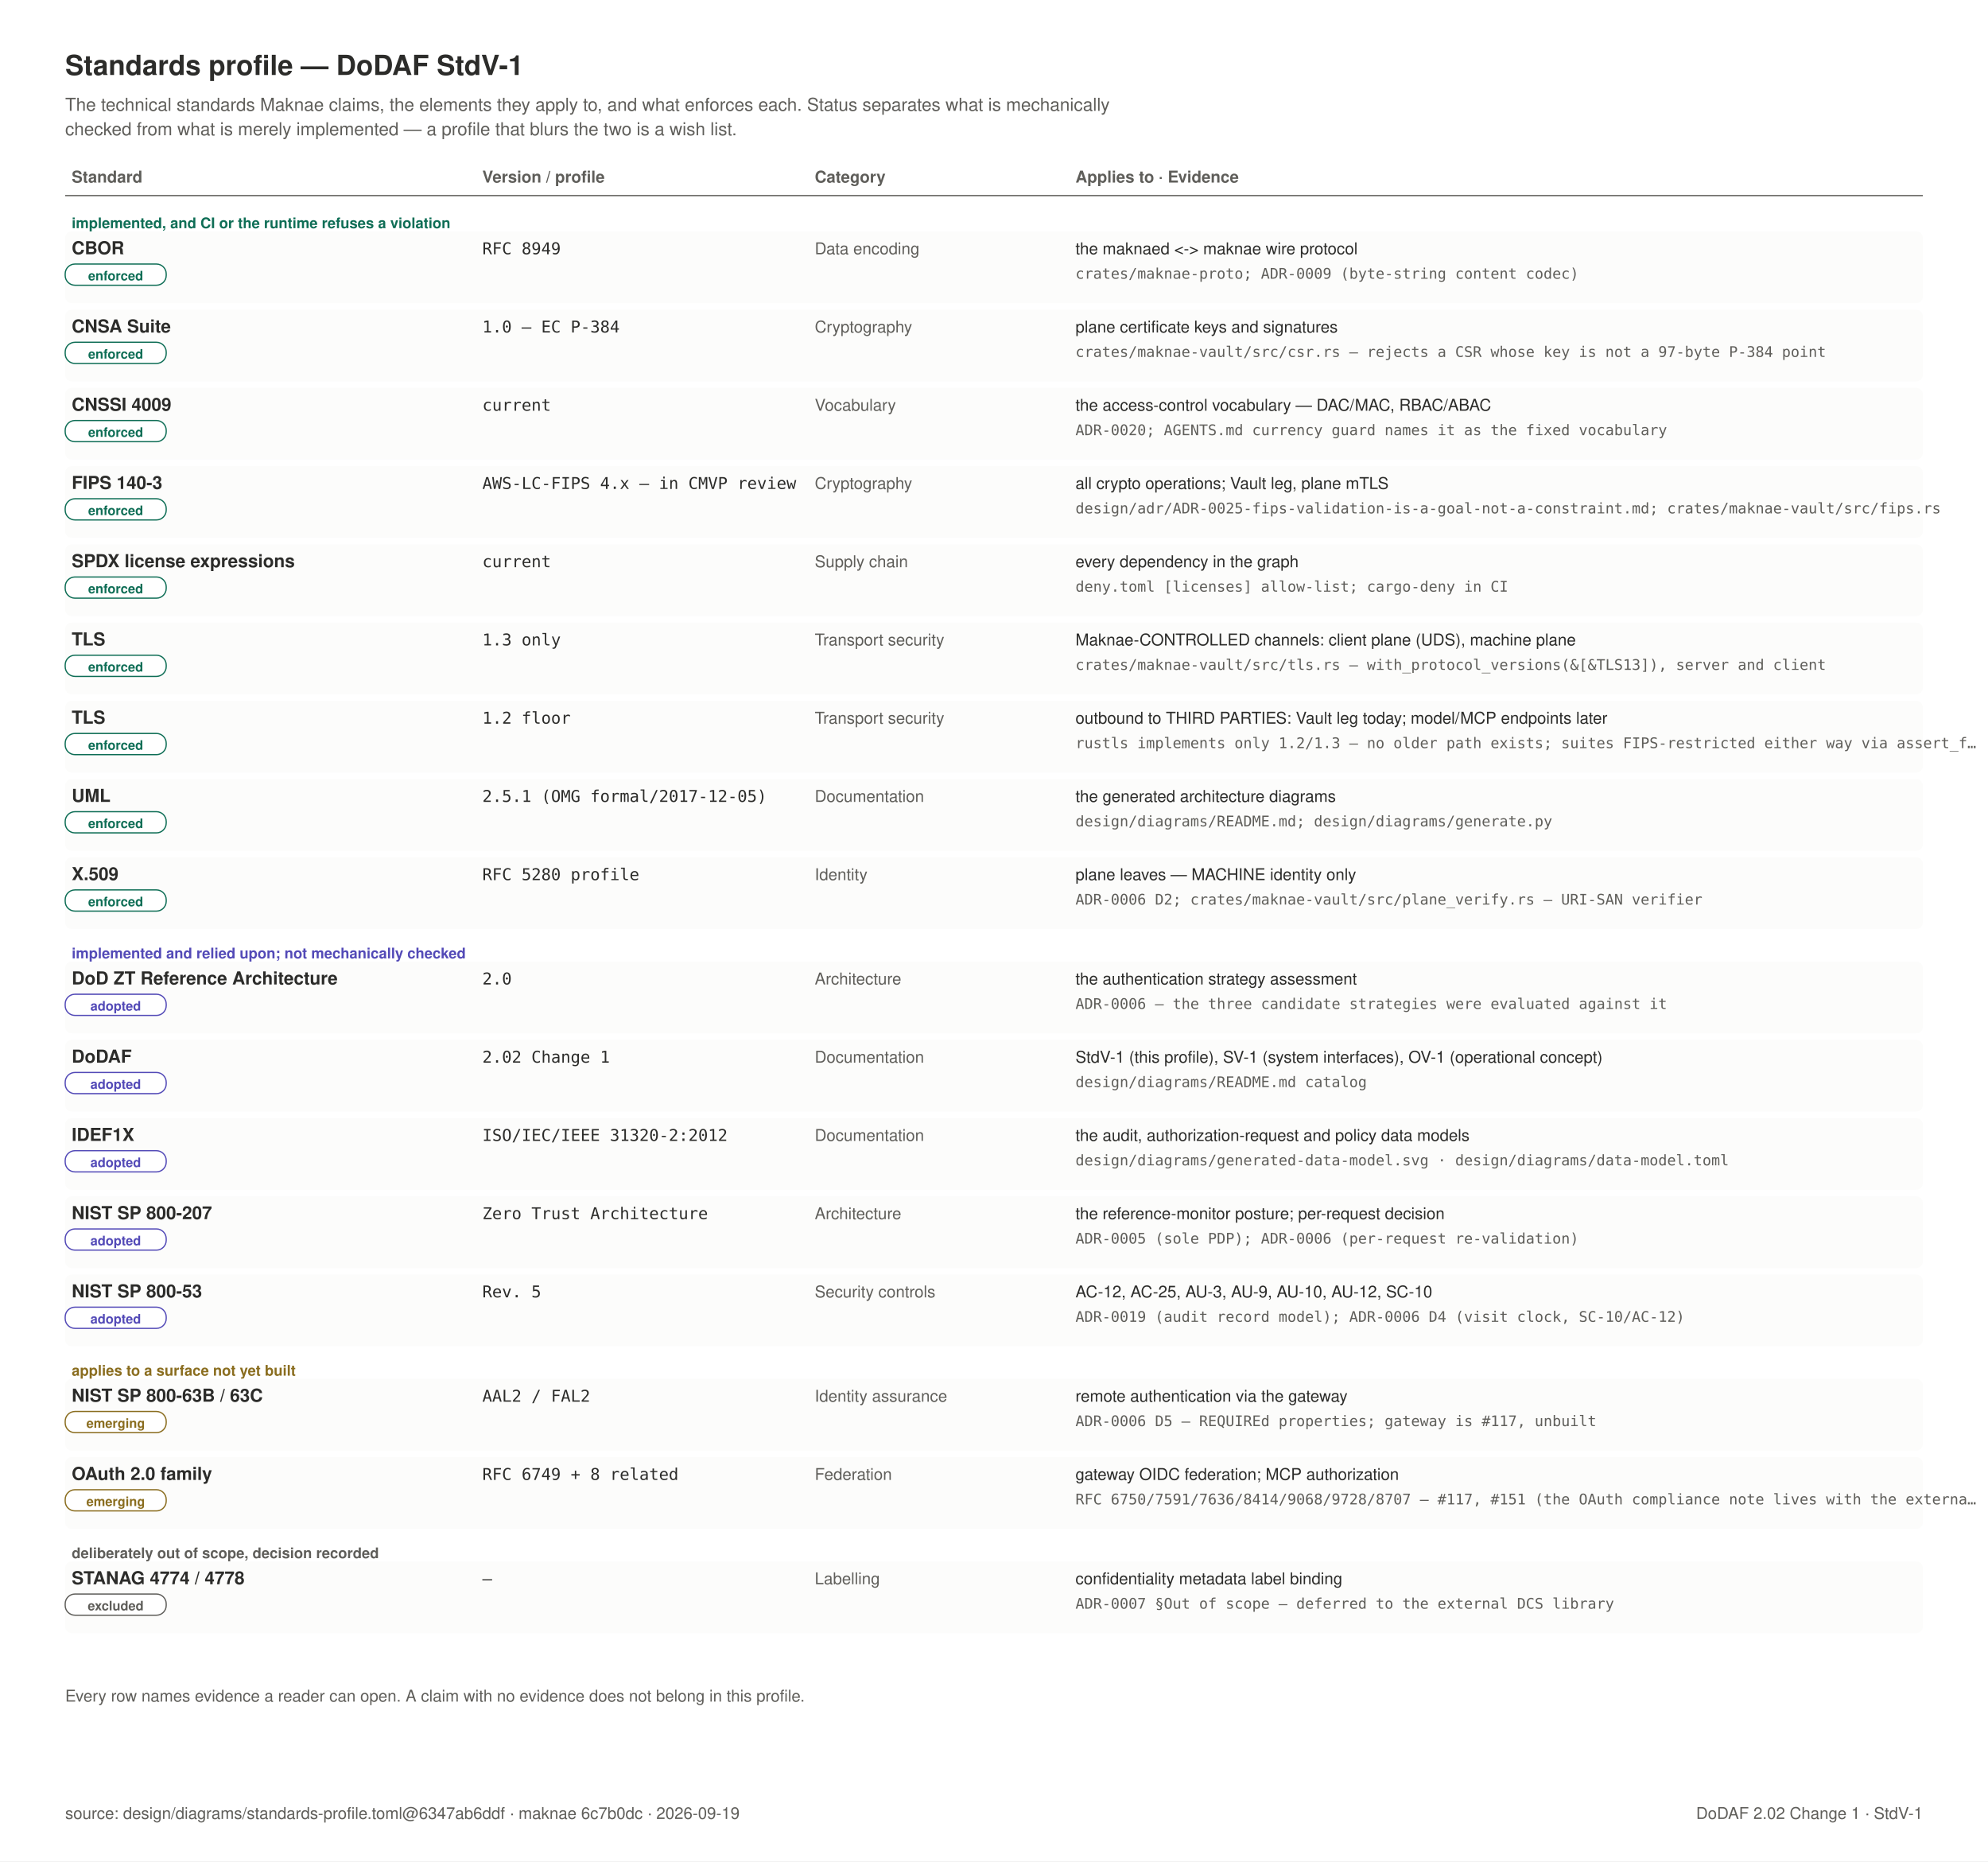
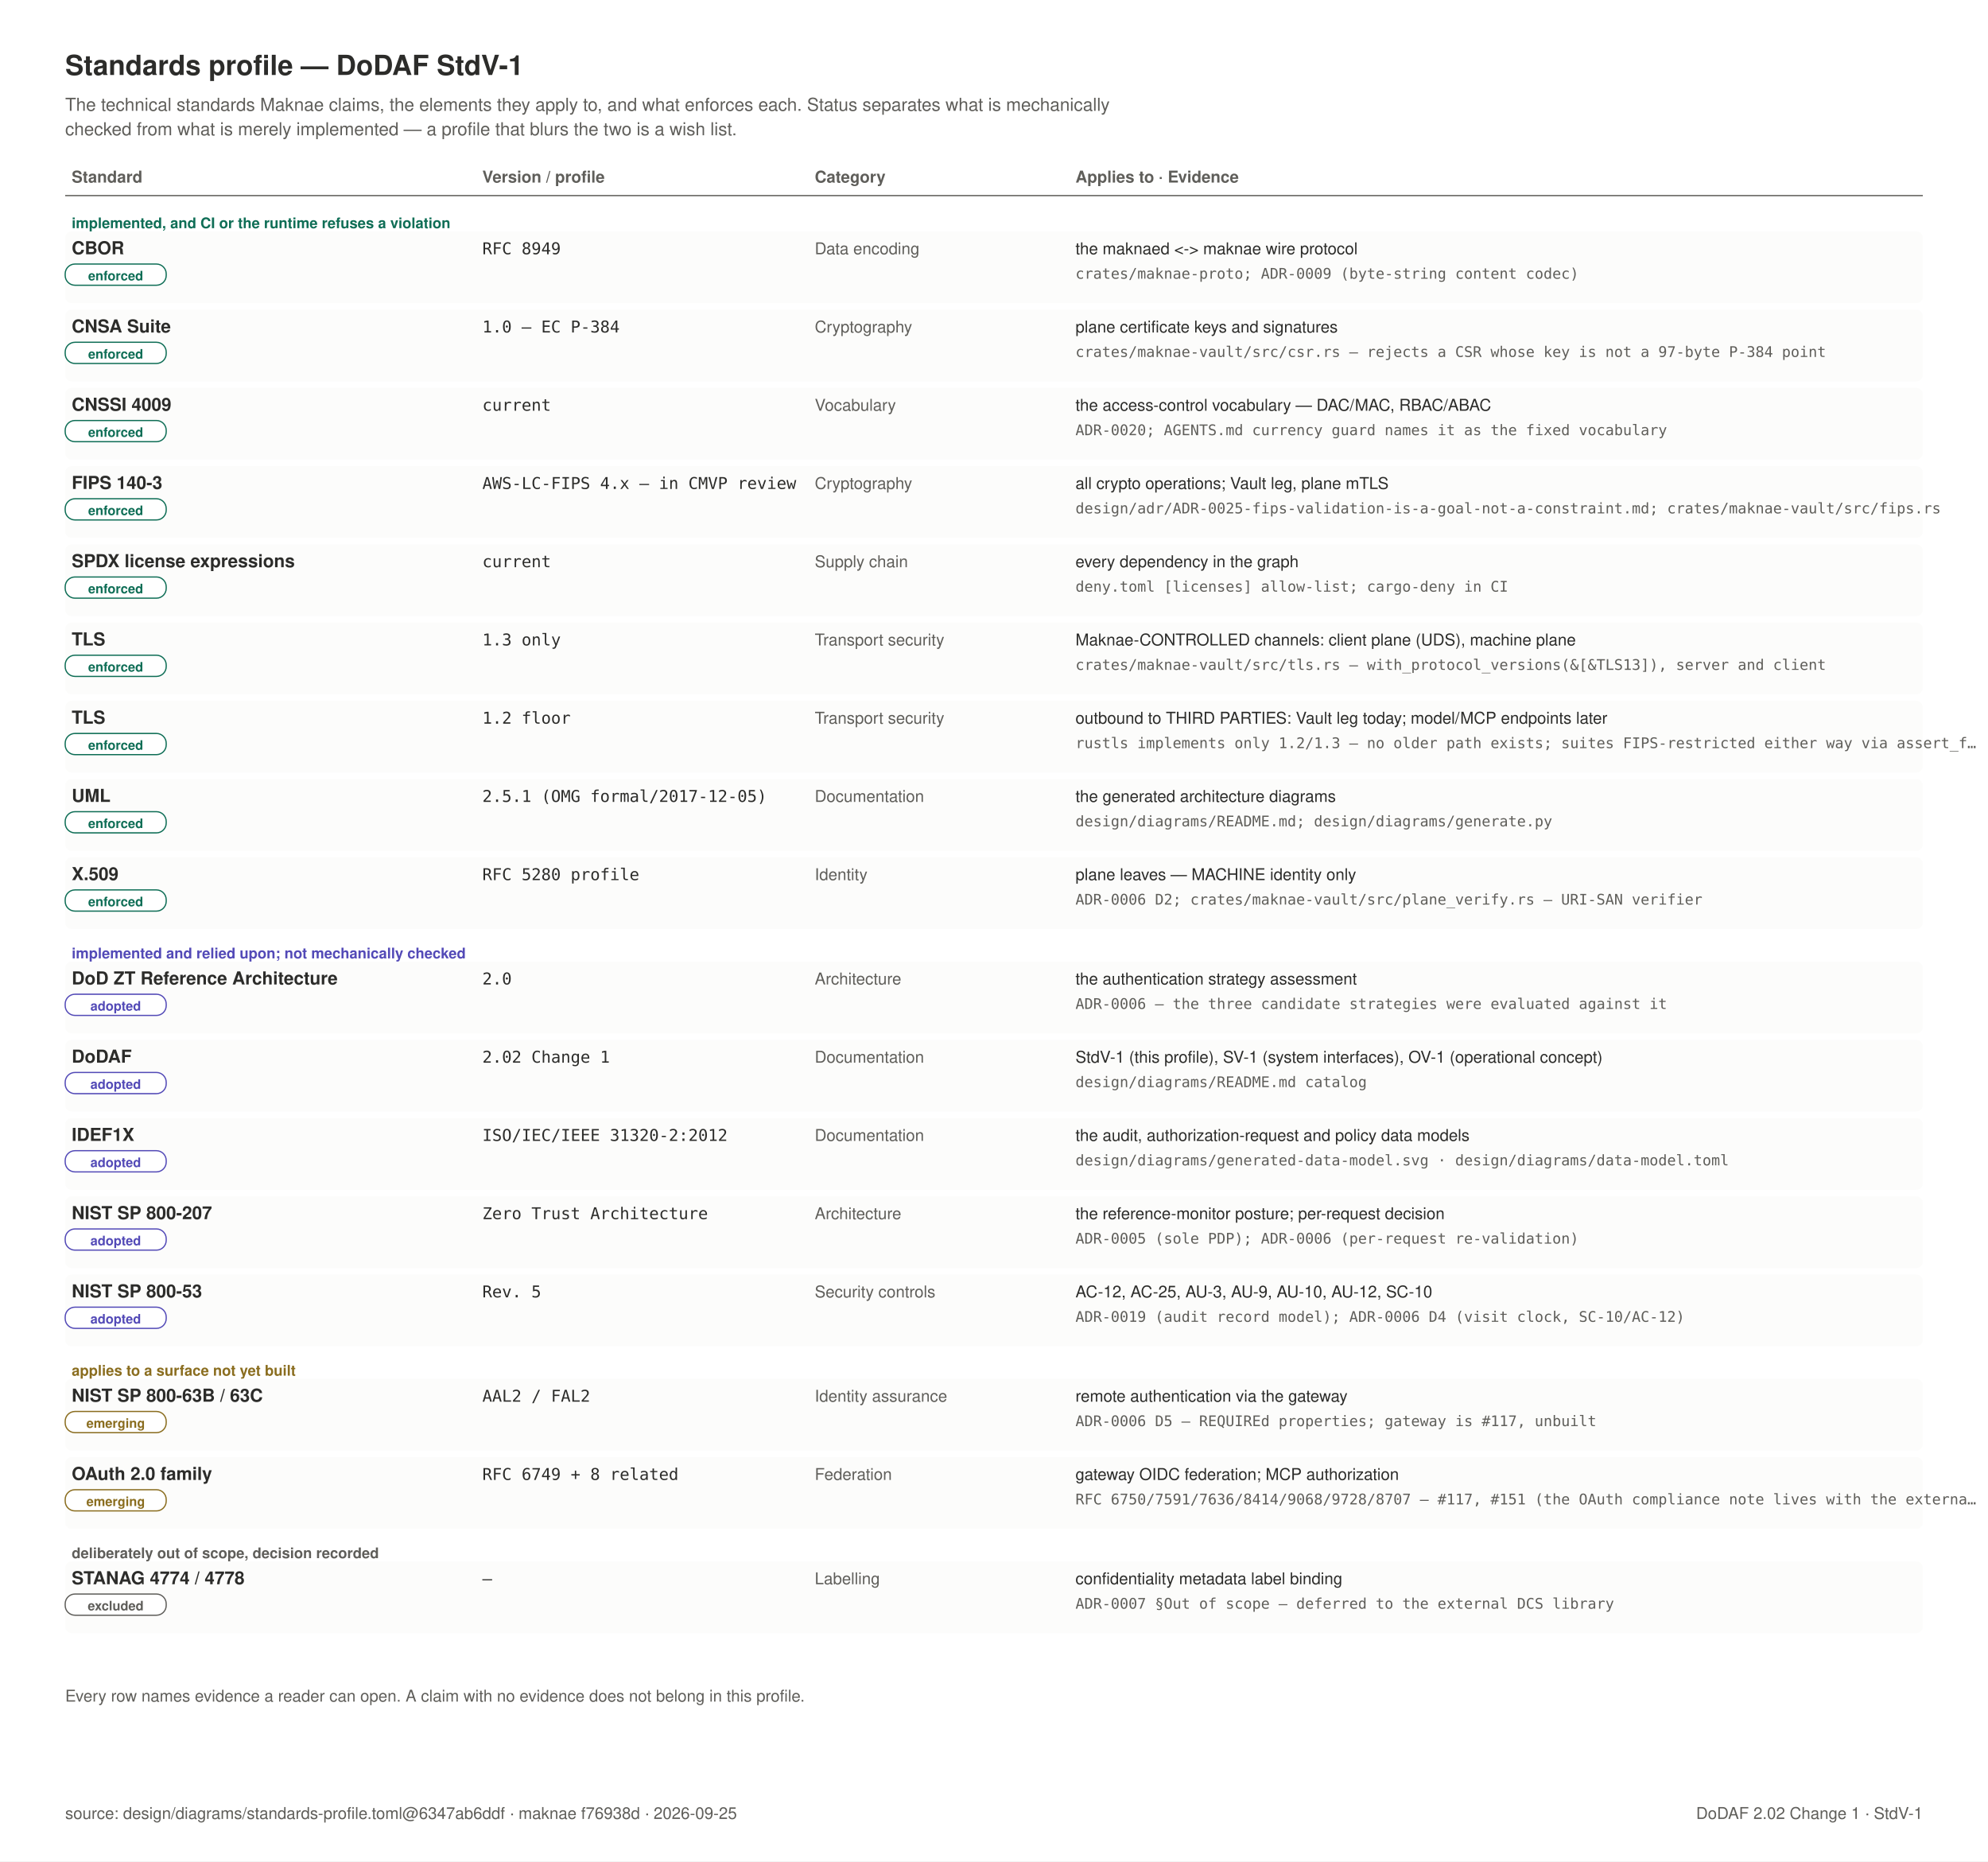
<svg xmlns="http://www.w3.org/2000/svg" width="1220" height="1142" viewBox="0 0 1220 1142" role="img">
  <rect x="0" y="0" width="1220" height="1142" fill="#FFFFFF" />
  <text x="40" y="46" text-anchor="start" font-family="Helvetica, Arial, sans-serif" font-size="17" font-weight="600" fill="#2C2C2A">Standards profile — DoDAF StdV-1</text>
  <text x="40" y="68" text-anchor="start" font-family="Helvetica, Arial, sans-serif" font-size="11" font-weight="400" fill="#5F5E5A">The technical standards Maknae claims, the elements they apply to, and what enforces each. Status separates what is mechanically</text>
  <text x="40" y="83" text-anchor="start" font-family="Helvetica, Arial, sans-serif" font-size="11" font-weight="400" fill="#5F5E5A">checked from what is merely implemented — a profile that blurs the two is a wish list.</text>
  <text x="44" y="112" text-anchor="start" font-family="Helvetica, Arial, sans-serif" font-size="10" font-weight="600" fill="#5F5E5A">Standard</text>
  <text x="296" y="112" text-anchor="start" font-family="Helvetica, Arial, sans-serif" font-size="10" font-weight="600" fill="#5F5E5A">Version / profile</text>
  <text x="500" y="112" text-anchor="start" font-family="Helvetica, Arial, sans-serif" font-size="10" font-weight="600" fill="#5F5E5A">Category</text>
  <text x="660" y="112" text-anchor="start" font-family="Helvetica, Arial, sans-serif" font-size="10" font-weight="600" fill="#5F5E5A">Applies to  ·  Evidence</text>
  <line x1="40" y1="120" x2="1180" y2="120" stroke="#5F5E5A" stroke-width="0.75" />
  <text x="44" y="140" text-anchor="start" font-family="Helvetica, Arial, sans-serif" font-size="9" font-weight="600" fill="#0F6E56">implemented, and CI or the runtime refuses a violation</text>
  <rect x="40" y="142" width="1140" height="44" rx="4" fill="#FCFCFB" stroke="none" stroke-width="0" />
  <text x="44" y="156" text-anchor="start" font-family="Helvetica, Arial, sans-serif" font-size="11" font-weight="600" fill="#2C2C2A">CBOR</text>
  <rect x="40" y="162" width="62" height="13" rx="6" fill="#FFFFFF" stroke="#0F6E56" stroke-width="0.75" />
  <text x="71" y="172" text-anchor="middle" font-family="Helvetica, Arial, sans-serif" font-size="8" font-weight="600" fill="#0F6E56">enforced</text>
  <text x="296" y="156" text-anchor="start" font-family="ui-monospace, SFMono-Regular, Menlo, monospace" font-size="10" font-weight="400" fill="#2C2C2A">RFC 8949</text>
  <text x="500" y="156" text-anchor="start" font-family="Helvetica, Arial, sans-serif" font-size="10" font-weight="400" fill="#5F5E5A">Data encoding</text>
  <text x="660" y="156" text-anchor="start" font-family="Helvetica, Arial, sans-serif" font-size="10" font-weight="400" fill="#2C2C2A">the maknaed &lt;-&gt; maknae wire protocol</text>
  <text x="660" y="171" text-anchor="start" font-family="ui-monospace, SFMono-Regular, Menlo, monospace" font-size="9" font-weight="400" fill="#5F5E5A">crates/maknae-proto; ADR-0009 (byte-string content codec)</text>
  <rect x="40" y="190" width="1140" height="44" rx="4" fill="#FCFCFB" stroke="none" stroke-width="0" />
  <text x="44" y="204" text-anchor="start" font-family="Helvetica, Arial, sans-serif" font-size="11" font-weight="600" fill="#2C2C2A">CNSA Suite</text>
  <rect x="40" y="210" width="62" height="13" rx="6" fill="#FFFFFF" stroke="#0F6E56" stroke-width="0.75" />
  <text x="71" y="220" text-anchor="middle" font-family="Helvetica, Arial, sans-serif" font-size="8" font-weight="600" fill="#0F6E56">enforced</text>
  <text x="296" y="204" text-anchor="start" font-family="ui-monospace, SFMono-Regular, Menlo, monospace" font-size="10" font-weight="400" fill="#2C2C2A">1.0 — EC P-384</text>
  <text x="500" y="204" text-anchor="start" font-family="Helvetica, Arial, sans-serif" font-size="10" font-weight="400" fill="#5F5E5A">Cryptography</text>
  <text x="660" y="204" text-anchor="start" font-family="Helvetica, Arial, sans-serif" font-size="10" font-weight="400" fill="#2C2C2A">plane certificate keys and signatures</text>
  <text x="660" y="219" text-anchor="start" font-family="ui-monospace, SFMono-Regular, Menlo, monospace" font-size="9" font-weight="400" fill="#5F5E5A">crates/maknae-vault/src/csr.rs — rejects a CSR whose key is not a 97-byte P-384 point</text>
  <rect x="40" y="238" width="1140" height="44" rx="4" fill="#FCFCFB" stroke="none" stroke-width="0" />
  <text x="44" y="252" text-anchor="start" font-family="Helvetica, Arial, sans-serif" font-size="11" font-weight="600" fill="#2C2C2A">CNSSI 4009</text>
  <rect x="40" y="258" width="62" height="13" rx="6" fill="#FFFFFF" stroke="#0F6E56" stroke-width="0.75" />
  <text x="71" y="268" text-anchor="middle" font-family="Helvetica, Arial, sans-serif" font-size="8" font-weight="600" fill="#0F6E56">enforced</text>
  <text x="296" y="252" text-anchor="start" font-family="ui-monospace, SFMono-Regular, Menlo, monospace" font-size="10" font-weight="400" fill="#2C2C2A">current</text>
  <text x="500" y="252" text-anchor="start" font-family="Helvetica, Arial, sans-serif" font-size="10" font-weight="400" fill="#5F5E5A">Vocabulary</text>
  <text x="660" y="252" text-anchor="start" font-family="Helvetica, Arial, sans-serif" font-size="10" font-weight="400" fill="#2C2C2A">the access-control vocabulary — DAC/MAC, RBAC/ABAC</text>
  <text x="660" y="267" text-anchor="start" font-family="ui-monospace, SFMono-Regular, Menlo, monospace" font-size="9" font-weight="400" fill="#5F5E5A">ADR-0020; AGENTS.md currency guard names it as the fixed vocabulary</text>
  <rect x="40" y="286" width="1140" height="44" rx="4" fill="#FCFCFB" stroke="none" stroke-width="0" />
  <text x="44" y="300" text-anchor="start" font-family="Helvetica, Arial, sans-serif" font-size="11" font-weight="600" fill="#2C2C2A">FIPS 140-3</text>
  <rect x="40" y="306" width="62" height="13" rx="6" fill="#FFFFFF" stroke="#0F6E56" stroke-width="0.75" />
  <text x="71" y="316" text-anchor="middle" font-family="Helvetica, Arial, sans-serif" font-size="8" font-weight="600" fill="#0F6E56">enforced</text>
  <text x="296" y="300" text-anchor="start" font-family="ui-monospace, SFMono-Regular, Menlo, monospace" font-size="10" font-weight="400" fill="#2C2C2A">AWS-LC-FIPS 4.x — in CMVP review</text>
  <text x="500" y="300" text-anchor="start" font-family="Helvetica, Arial, sans-serif" font-size="10" font-weight="400" fill="#5F5E5A">Cryptography</text>
  <text x="660" y="300" text-anchor="start" font-family="Helvetica, Arial, sans-serif" font-size="10" font-weight="400" fill="#2C2C2A">all crypto operations; Vault leg, plane mTLS</text>
  <text x="660" y="315" text-anchor="start" font-family="ui-monospace, SFMono-Regular, Menlo, monospace" font-size="9" font-weight="400" fill="#5F5E5A">design/adr/ADR-0025-fips-validation-is-a-goal-not-a-constraint.md; crates/maknae-vault/src/fips.rs</text>
  <rect x="40" y="334" width="1140" height="44" rx="4" fill="#FCFCFB" stroke="none" stroke-width="0" />
  <text x="44" y="348" text-anchor="start" font-family="Helvetica, Arial, sans-serif" font-size="11" font-weight="600" fill="#2C2C2A">SPDX license expressions</text>
  <rect x="40" y="354" width="62" height="13" rx="6" fill="#FFFFFF" stroke="#0F6E56" stroke-width="0.75" />
  <text x="71" y="364" text-anchor="middle" font-family="Helvetica, Arial, sans-serif" font-size="8" font-weight="600" fill="#0F6E56">enforced</text>
  <text x="296" y="348" text-anchor="start" font-family="ui-monospace, SFMono-Regular, Menlo, monospace" font-size="10" font-weight="400" fill="#2C2C2A">current</text>
  <text x="500" y="348" text-anchor="start" font-family="Helvetica, Arial, sans-serif" font-size="10" font-weight="400" fill="#5F5E5A">Supply chain</text>
  <text x="660" y="348" text-anchor="start" font-family="Helvetica, Arial, sans-serif" font-size="10" font-weight="400" fill="#2C2C2A">every dependency in the graph</text>
  <text x="660" y="363" text-anchor="start" font-family="ui-monospace, SFMono-Regular, Menlo, monospace" font-size="9" font-weight="400" fill="#5F5E5A">deny.toml [licenses] allow-list; cargo-deny in CI</text>
  <rect x="40" y="382" width="1140" height="44" rx="4" fill="#FCFCFB" stroke="none" stroke-width="0" />
  <text x="44" y="396" text-anchor="start" font-family="Helvetica, Arial, sans-serif" font-size="11" font-weight="600" fill="#2C2C2A">TLS</text>
  <rect x="40" y="402" width="62" height="13" rx="6" fill="#FFFFFF" stroke="#0F6E56" stroke-width="0.75" />
  <text x="71" y="412" text-anchor="middle" font-family="Helvetica, Arial, sans-serif" font-size="8" font-weight="600" fill="#0F6E56">enforced</text>
  <text x="296" y="396" text-anchor="start" font-family="ui-monospace, SFMono-Regular, Menlo, monospace" font-size="10" font-weight="400" fill="#2C2C2A">1.3 only</text>
  <text x="500" y="396" text-anchor="start" font-family="Helvetica, Arial, sans-serif" font-size="10" font-weight="400" fill="#5F5E5A">Transport security</text>
  <text x="660" y="396" text-anchor="start" font-family="Helvetica, Arial, sans-serif" font-size="10" font-weight="400" fill="#2C2C2A">Maknae-CONTROLLED channels: client plane (UDS), machine plane</text>
  <text x="660" y="411" text-anchor="start" font-family="ui-monospace, SFMono-Regular, Menlo, monospace" font-size="9" font-weight="400" fill="#5F5E5A">crates/maknae-vault/src/tls.rs — with_protocol_versions(&amp;[&amp;TLS13]), server and client</text>
  <rect x="40" y="430" width="1140" height="44" rx="4" fill="#FCFCFB" stroke="none" stroke-width="0" />
  <text x="44" y="444" text-anchor="start" font-family="Helvetica, Arial, sans-serif" font-size="11" font-weight="600" fill="#2C2C2A">TLS</text>
  <rect x="40" y="450" width="62" height="13" rx="6" fill="#FFFFFF" stroke="#0F6E56" stroke-width="0.75" />
  <text x="71" y="460" text-anchor="middle" font-family="Helvetica, Arial, sans-serif" font-size="8" font-weight="600" fill="#0F6E56">enforced</text>
  <text x="296" y="444" text-anchor="start" font-family="ui-monospace, SFMono-Regular, Menlo, monospace" font-size="10" font-weight="400" fill="#2C2C2A">1.2 floor</text>
  <text x="500" y="444" text-anchor="start" font-family="Helvetica, Arial, sans-serif" font-size="10" font-weight="400" fill="#5F5E5A">Transport security</text>
  <text x="660" y="444" text-anchor="start" font-family="Helvetica, Arial, sans-serif" font-size="10" font-weight="400" fill="#2C2C2A">outbound to THIRD PARTIES: Vault leg today; model/MCP endpoints later</text>
  <text x="660" y="459" text-anchor="start" font-family="ui-monospace, SFMono-Regular, Menlo, monospace" font-size="9" font-weight="400" fill="#5F5E5A">rustls implements only 1.2/1.3 — no older path exists; suites FIPS-restricted either way via assert_f…</text>
  <rect x="40" y="478" width="1140" height="44" rx="4" fill="#FCFCFB" stroke="none" stroke-width="0" />
  <text x="44" y="492" text-anchor="start" font-family="Helvetica, Arial, sans-serif" font-size="11" font-weight="600" fill="#2C2C2A">UML</text>
  <rect x="40" y="498" width="62" height="13" rx="6" fill="#FFFFFF" stroke="#0F6E56" stroke-width="0.75" />
  <text x="71" y="508" text-anchor="middle" font-family="Helvetica, Arial, sans-serif" font-size="8" font-weight="600" fill="#0F6E56">enforced</text>
  <text x="296" y="492" text-anchor="start" font-family="ui-monospace, SFMono-Regular, Menlo, monospace" font-size="10" font-weight="400" fill="#2C2C2A">2.5.1 (OMG formal/2017-12-05)</text>
  <text x="500" y="492" text-anchor="start" font-family="Helvetica, Arial, sans-serif" font-size="10" font-weight="400" fill="#5F5E5A">Documentation</text>
  <text x="660" y="492" text-anchor="start" font-family="Helvetica, Arial, sans-serif" font-size="10" font-weight="400" fill="#2C2C2A">the generated architecture diagrams</text>
  <text x="660" y="507" text-anchor="start" font-family="ui-monospace, SFMono-Regular, Menlo, monospace" font-size="9" font-weight="400" fill="#5F5E5A">design/diagrams/README.md; design/diagrams/generate.py</text>
  <rect x="40" y="526" width="1140" height="44" rx="4" fill="#FCFCFB" stroke="none" stroke-width="0" />
  <text x="44" y="540" text-anchor="start" font-family="Helvetica, Arial, sans-serif" font-size="11" font-weight="600" fill="#2C2C2A">X.509</text>
  <rect x="40" y="546" width="62" height="13" rx="6" fill="#FFFFFF" stroke="#0F6E56" stroke-width="0.75" />
  <text x="71" y="556" text-anchor="middle" font-family="Helvetica, Arial, sans-serif" font-size="8" font-weight="600" fill="#0F6E56">enforced</text>
  <text x="296" y="540" text-anchor="start" font-family="ui-monospace, SFMono-Regular, Menlo, monospace" font-size="10" font-weight="400" fill="#2C2C2A">RFC 5280 profile</text>
  <text x="500" y="540" text-anchor="start" font-family="Helvetica, Arial, sans-serif" font-size="10" font-weight="400" fill="#5F5E5A">Identity</text>
  <text x="660" y="540" text-anchor="start" font-family="Helvetica, Arial, sans-serif" font-size="10" font-weight="400" fill="#2C2C2A">plane leaves — MACHINE identity only</text>
  <text x="660" y="555" text-anchor="start" font-family="ui-monospace, SFMono-Regular, Menlo, monospace" font-size="9" font-weight="400" fill="#5F5E5A">ADR-0006 D2; crates/maknae-vault/src/plane_verify.rs — URI-SAN verifier</text>
  <text x="44" y="588" text-anchor="start" font-family="Helvetica, Arial, sans-serif" font-size="9" font-weight="600" fill="#534AB7">implemented and relied upon; not mechanically checked</text>
  <rect x="40" y="590" width="1140" height="44" rx="4" fill="#FCFCFB" stroke="none" stroke-width="0" />
  <text x="44" y="604" text-anchor="start" font-family="Helvetica, Arial, sans-serif" font-size="11" font-weight="600" fill="#2C2C2A">DoD ZT Reference Architecture</text>
  <rect x="40" y="610" width="62" height="13" rx="6" fill="#FFFFFF" stroke="#534AB7" stroke-width="0.75" />
  <text x="71" y="620" text-anchor="middle" font-family="Helvetica, Arial, sans-serif" font-size="8" font-weight="600" fill="#534AB7">adopted</text>
  <text x="296" y="604" text-anchor="start" font-family="ui-monospace, SFMono-Regular, Menlo, monospace" font-size="10" font-weight="400" fill="#2C2C2A">2.0</text>
  <text x="500" y="604" text-anchor="start" font-family="Helvetica, Arial, sans-serif" font-size="10" font-weight="400" fill="#5F5E5A">Architecture</text>
  <text x="660" y="604" text-anchor="start" font-family="Helvetica, Arial, sans-serif" font-size="10" font-weight="400" fill="#2C2C2A">the authentication strategy assessment</text>
  <text x="660" y="619" text-anchor="start" font-family="ui-monospace, SFMono-Regular, Menlo, monospace" font-size="9" font-weight="400" fill="#5F5E5A">ADR-0006 — the three candidate strategies were evaluated against it</text>
  <rect x="40" y="638" width="1140" height="44" rx="4" fill="#FCFCFB" stroke="none" stroke-width="0" />
  <text x="44" y="652" text-anchor="start" font-family="Helvetica, Arial, sans-serif" font-size="11" font-weight="600" fill="#2C2C2A">DoDAF</text>
  <rect x="40" y="658" width="62" height="13" rx="6" fill="#FFFFFF" stroke="#534AB7" stroke-width="0.75" />
  <text x="71" y="668" text-anchor="middle" font-family="Helvetica, Arial, sans-serif" font-size="8" font-weight="600" fill="#534AB7">adopted</text>
  <text x="296" y="652" text-anchor="start" font-family="ui-monospace, SFMono-Regular, Menlo, monospace" font-size="10" font-weight="400" fill="#2C2C2A">2.02 Change 1</text>
  <text x="500" y="652" text-anchor="start" font-family="Helvetica, Arial, sans-serif" font-size="10" font-weight="400" fill="#5F5E5A">Documentation</text>
  <text x="660" y="652" text-anchor="start" font-family="Helvetica, Arial, sans-serif" font-size="10" font-weight="400" fill="#2C2C2A">StdV-1 (this profile), SV-1 (system interfaces), OV-1 (operational concept)</text>
  <text x="660" y="667" text-anchor="start" font-family="ui-monospace, SFMono-Regular, Menlo, monospace" font-size="9" font-weight="400" fill="#5F5E5A">design/diagrams/README.md catalog</text>
  <rect x="40" y="686" width="1140" height="44" rx="4" fill="#FCFCFB" stroke="none" stroke-width="0" />
  <text x="44" y="700" text-anchor="start" font-family="Helvetica, Arial, sans-serif" font-size="11" font-weight="600" fill="#2C2C2A">IDEF1X</text>
  <rect x="40" y="706" width="62" height="13" rx="6" fill="#FFFFFF" stroke="#534AB7" stroke-width="0.75" />
  <text x="71" y="716" text-anchor="middle" font-family="Helvetica, Arial, sans-serif" font-size="8" font-weight="600" fill="#534AB7">adopted</text>
  <text x="296" y="700" text-anchor="start" font-family="ui-monospace, SFMono-Regular, Menlo, monospace" font-size="10" font-weight="400" fill="#2C2C2A">ISO/IEC/IEEE 31320-2:2012</text>
  <text x="500" y="700" text-anchor="start" font-family="Helvetica, Arial, sans-serif" font-size="10" font-weight="400" fill="#5F5E5A">Documentation</text>
  <text x="660" y="700" text-anchor="start" font-family="Helvetica, Arial, sans-serif" font-size="10" font-weight="400" fill="#2C2C2A">the audit, authorization-request and policy data models</text>
  <text x="660" y="715" text-anchor="start" font-family="ui-monospace, SFMono-Regular, Menlo, monospace" font-size="9" font-weight="400" fill="#5F5E5A">design/diagrams/generated-data-model.svg · design/diagrams/data-model.toml</text>
  <rect x="40" y="734" width="1140" height="44" rx="4" fill="#FCFCFB" stroke="none" stroke-width="0" />
  <text x="44" y="748" text-anchor="start" font-family="Helvetica, Arial, sans-serif" font-size="11" font-weight="600" fill="#2C2C2A">NIST SP 800-207</text>
  <rect x="40" y="754" width="62" height="13" rx="6" fill="#FFFFFF" stroke="#534AB7" stroke-width="0.75" />
  <text x="71" y="764" text-anchor="middle" font-family="Helvetica, Arial, sans-serif" font-size="8" font-weight="600" fill="#534AB7">adopted</text>
  <text x="296" y="748" text-anchor="start" font-family="ui-monospace, SFMono-Regular, Menlo, monospace" font-size="10" font-weight="400" fill="#2C2C2A">Zero Trust Architecture</text>
  <text x="500" y="748" text-anchor="start" font-family="Helvetica, Arial, sans-serif" font-size="10" font-weight="400" fill="#5F5E5A">Architecture</text>
  <text x="660" y="748" text-anchor="start" font-family="Helvetica, Arial, sans-serif" font-size="10" font-weight="400" fill="#2C2C2A">the reference-monitor posture; per-request decision</text>
  <text x="660" y="763" text-anchor="start" font-family="ui-monospace, SFMono-Regular, Menlo, monospace" font-size="9" font-weight="400" fill="#5F5E5A">ADR-0005 (sole PDP); ADR-0006 (per-request re-validation)</text>
  <rect x="40" y="782" width="1140" height="44" rx="4" fill="#FCFCFB" stroke="none" stroke-width="0" />
  <text x="44" y="796" text-anchor="start" font-family="Helvetica, Arial, sans-serif" font-size="11" font-weight="600" fill="#2C2C2A">NIST SP 800-53</text>
  <rect x="40" y="802" width="62" height="13" rx="6" fill="#FFFFFF" stroke="#534AB7" stroke-width="0.75" />
  <text x="71" y="812" text-anchor="middle" font-family="Helvetica, Arial, sans-serif" font-size="8" font-weight="600" fill="#534AB7">adopted</text>
  <text x="296" y="796" text-anchor="start" font-family="ui-monospace, SFMono-Regular, Menlo, monospace" font-size="10" font-weight="400" fill="#2C2C2A">Rev. 5</text>
  <text x="500" y="796" text-anchor="start" font-family="Helvetica, Arial, sans-serif" font-size="10" font-weight="400" fill="#5F5E5A">Security controls</text>
  <text x="660" y="796" text-anchor="start" font-family="Helvetica, Arial, sans-serif" font-size="10" font-weight="400" fill="#2C2C2A">AC-12, AC-25, AU-3, AU-9, AU-10, AU-12, SC-10</text>
  <text x="660" y="811" text-anchor="start" font-family="ui-monospace, SFMono-Regular, Menlo, monospace" font-size="9" font-weight="400" fill="#5F5E5A">ADR-0019 (audit record model); ADR-0006 D4 (visit clock, SC-10/AC-12)</text>
  <text x="44" y="844" text-anchor="start" font-family="Helvetica, Arial, sans-serif" font-size="9" font-weight="600" fill="#8A6D1F">applies to a surface not yet built</text>
  <rect x="40" y="846" width="1140" height="44" rx="4" fill="#FCFCFB" stroke="none" stroke-width="0" />
  <text x="44" y="860" text-anchor="start" font-family="Helvetica, Arial, sans-serif" font-size="11" font-weight="600" fill="#2C2C2A">NIST SP 800-63B / 63C</text>
  <rect x="40" y="866" width="62" height="13" rx="6" fill="#FFFFFF" stroke="#8A6D1F" stroke-width="0.75" />
  <text x="71" y="876" text-anchor="middle" font-family="Helvetica, Arial, sans-serif" font-size="8" font-weight="600" fill="#8A6D1F">emerging</text>
  <text x="296" y="860" text-anchor="start" font-family="ui-monospace, SFMono-Regular, Menlo, monospace" font-size="10" font-weight="400" fill="#2C2C2A">AAL2 / FAL2</text>
  <text x="500" y="860" text-anchor="start" font-family="Helvetica, Arial, sans-serif" font-size="10" font-weight="400" fill="#5F5E5A">Identity assurance</text>
  <text x="660" y="860" text-anchor="start" font-family="Helvetica, Arial, sans-serif" font-size="10" font-weight="400" fill="#2C2C2A">remote authentication via the gateway</text>
  <text x="660" y="875" text-anchor="start" font-family="ui-monospace, SFMono-Regular, Menlo, monospace" font-size="9" font-weight="400" fill="#5F5E5A">ADR-0006 D5 — REQUIREd properties; gateway is #117, unbuilt</text>
  <rect x="40" y="894" width="1140" height="44" rx="4" fill="#FCFCFB" stroke="none" stroke-width="0" />
  <text x="44" y="908" text-anchor="start" font-family="Helvetica, Arial, sans-serif" font-size="11" font-weight="600" fill="#2C2C2A">OAuth 2.0 family</text>
  <rect x="40" y="914" width="62" height="13" rx="6" fill="#FFFFFF" stroke="#8A6D1F" stroke-width="0.75" />
  <text x="71" y="924" text-anchor="middle" font-family="Helvetica, Arial, sans-serif" font-size="8" font-weight="600" fill="#8A6D1F">emerging</text>
  <text x="296" y="908" text-anchor="start" font-family="ui-monospace, SFMono-Regular, Menlo, monospace" font-size="10" font-weight="400" fill="#2C2C2A">RFC 6749 + 8 related</text>
  <text x="500" y="908" text-anchor="start" font-family="Helvetica, Arial, sans-serif" font-size="10" font-weight="400" fill="#5F5E5A">Federation</text>
  <text x="660" y="908" text-anchor="start" font-family="Helvetica, Arial, sans-serif" font-size="10" font-weight="400" fill="#2C2C2A">gateway OIDC federation; MCP authorization</text>
  <text x="660" y="923" text-anchor="start" font-family="ui-monospace, SFMono-Regular, Menlo, monospace" font-size="9" font-weight="400" fill="#5F5E5A">RFC 6750/7591/7636/8414/9068/9728/8707 — #117, #151 (the OAuth compliance note lives with the externa…</text>
  <text x="44" y="956" text-anchor="start" font-family="Helvetica, Arial, sans-serif" font-size="9" font-weight="600" fill="#5F5E5A">deliberately out of scope, decision recorded</text>
  <rect x="40" y="958" width="1140" height="44" rx="4" fill="#FCFCFB" stroke="none" stroke-width="0" />
  <text x="44" y="972" text-anchor="start" font-family="Helvetica, Arial, sans-serif" font-size="11" font-weight="600" fill="#2C2C2A">STANAG 4774 / 4778</text>
  <rect x="40" y="978" width="62" height="13" rx="6" fill="#FFFFFF" stroke="#5F5E5A" stroke-width="0.75" />
  <text x="71" y="988" text-anchor="middle" font-family="Helvetica, Arial, sans-serif" font-size="8" font-weight="600" fill="#5F5E5A">excluded</text>
  <text x="296" y="972" text-anchor="start" font-family="ui-monospace, SFMono-Regular, Menlo, monospace" font-size="10" font-weight="400" fill="#2C2C2A">—</text>
  <text x="500" y="972" text-anchor="start" font-family="Helvetica, Arial, sans-serif" font-size="10" font-weight="400" fill="#5F5E5A">Labelling</text>
  <text x="660" y="972" text-anchor="start" font-family="Helvetica, Arial, sans-serif" font-size="10" font-weight="400" fill="#2C2C2A">confidentiality metadata label binding</text>
  <text x="660" y="987" text-anchor="start" font-family="ui-monospace, SFMono-Regular, Menlo, monospace" font-size="9" font-weight="400" fill="#5F5E5A">ADR-0007 §Out of scope — deferred to the external DCS library</text>
  <text x="40" y="1044" text-anchor="start" font-family="Helvetica, Arial, sans-serif" font-size="10" font-weight="400" fill="#5F5E5A">Every row names evidence a reader can open. A claim with no evidence does not belong in this profile.</text>
-   <text x="40" y="1116" text-anchor="start" font-family="Helvetica, Arial, sans-serif" font-size="10" font-weight="400" fill="#5F5E5A">source: design/diagrams/standards-profile.toml@6347ab6ddf · maknae 6c7b0dc · 2026-09-19</text>
+   <text x="40" y="1116" text-anchor="start" font-family="Helvetica, Arial, sans-serif" font-size="10" font-weight="400" fill="#5F5E5A">source: design/diagrams/standards-profile.toml@6347ab6ddf · maknae f76938d · 2026-09-25</text>
  <text x="1180" y="1116" text-anchor="end" font-family="Helvetica, Arial, sans-serif" font-size="10" font-weight="400" fill="#5F5E5A">DoDAF 2.02 Change 1 · StdV-1</text>
</svg>
